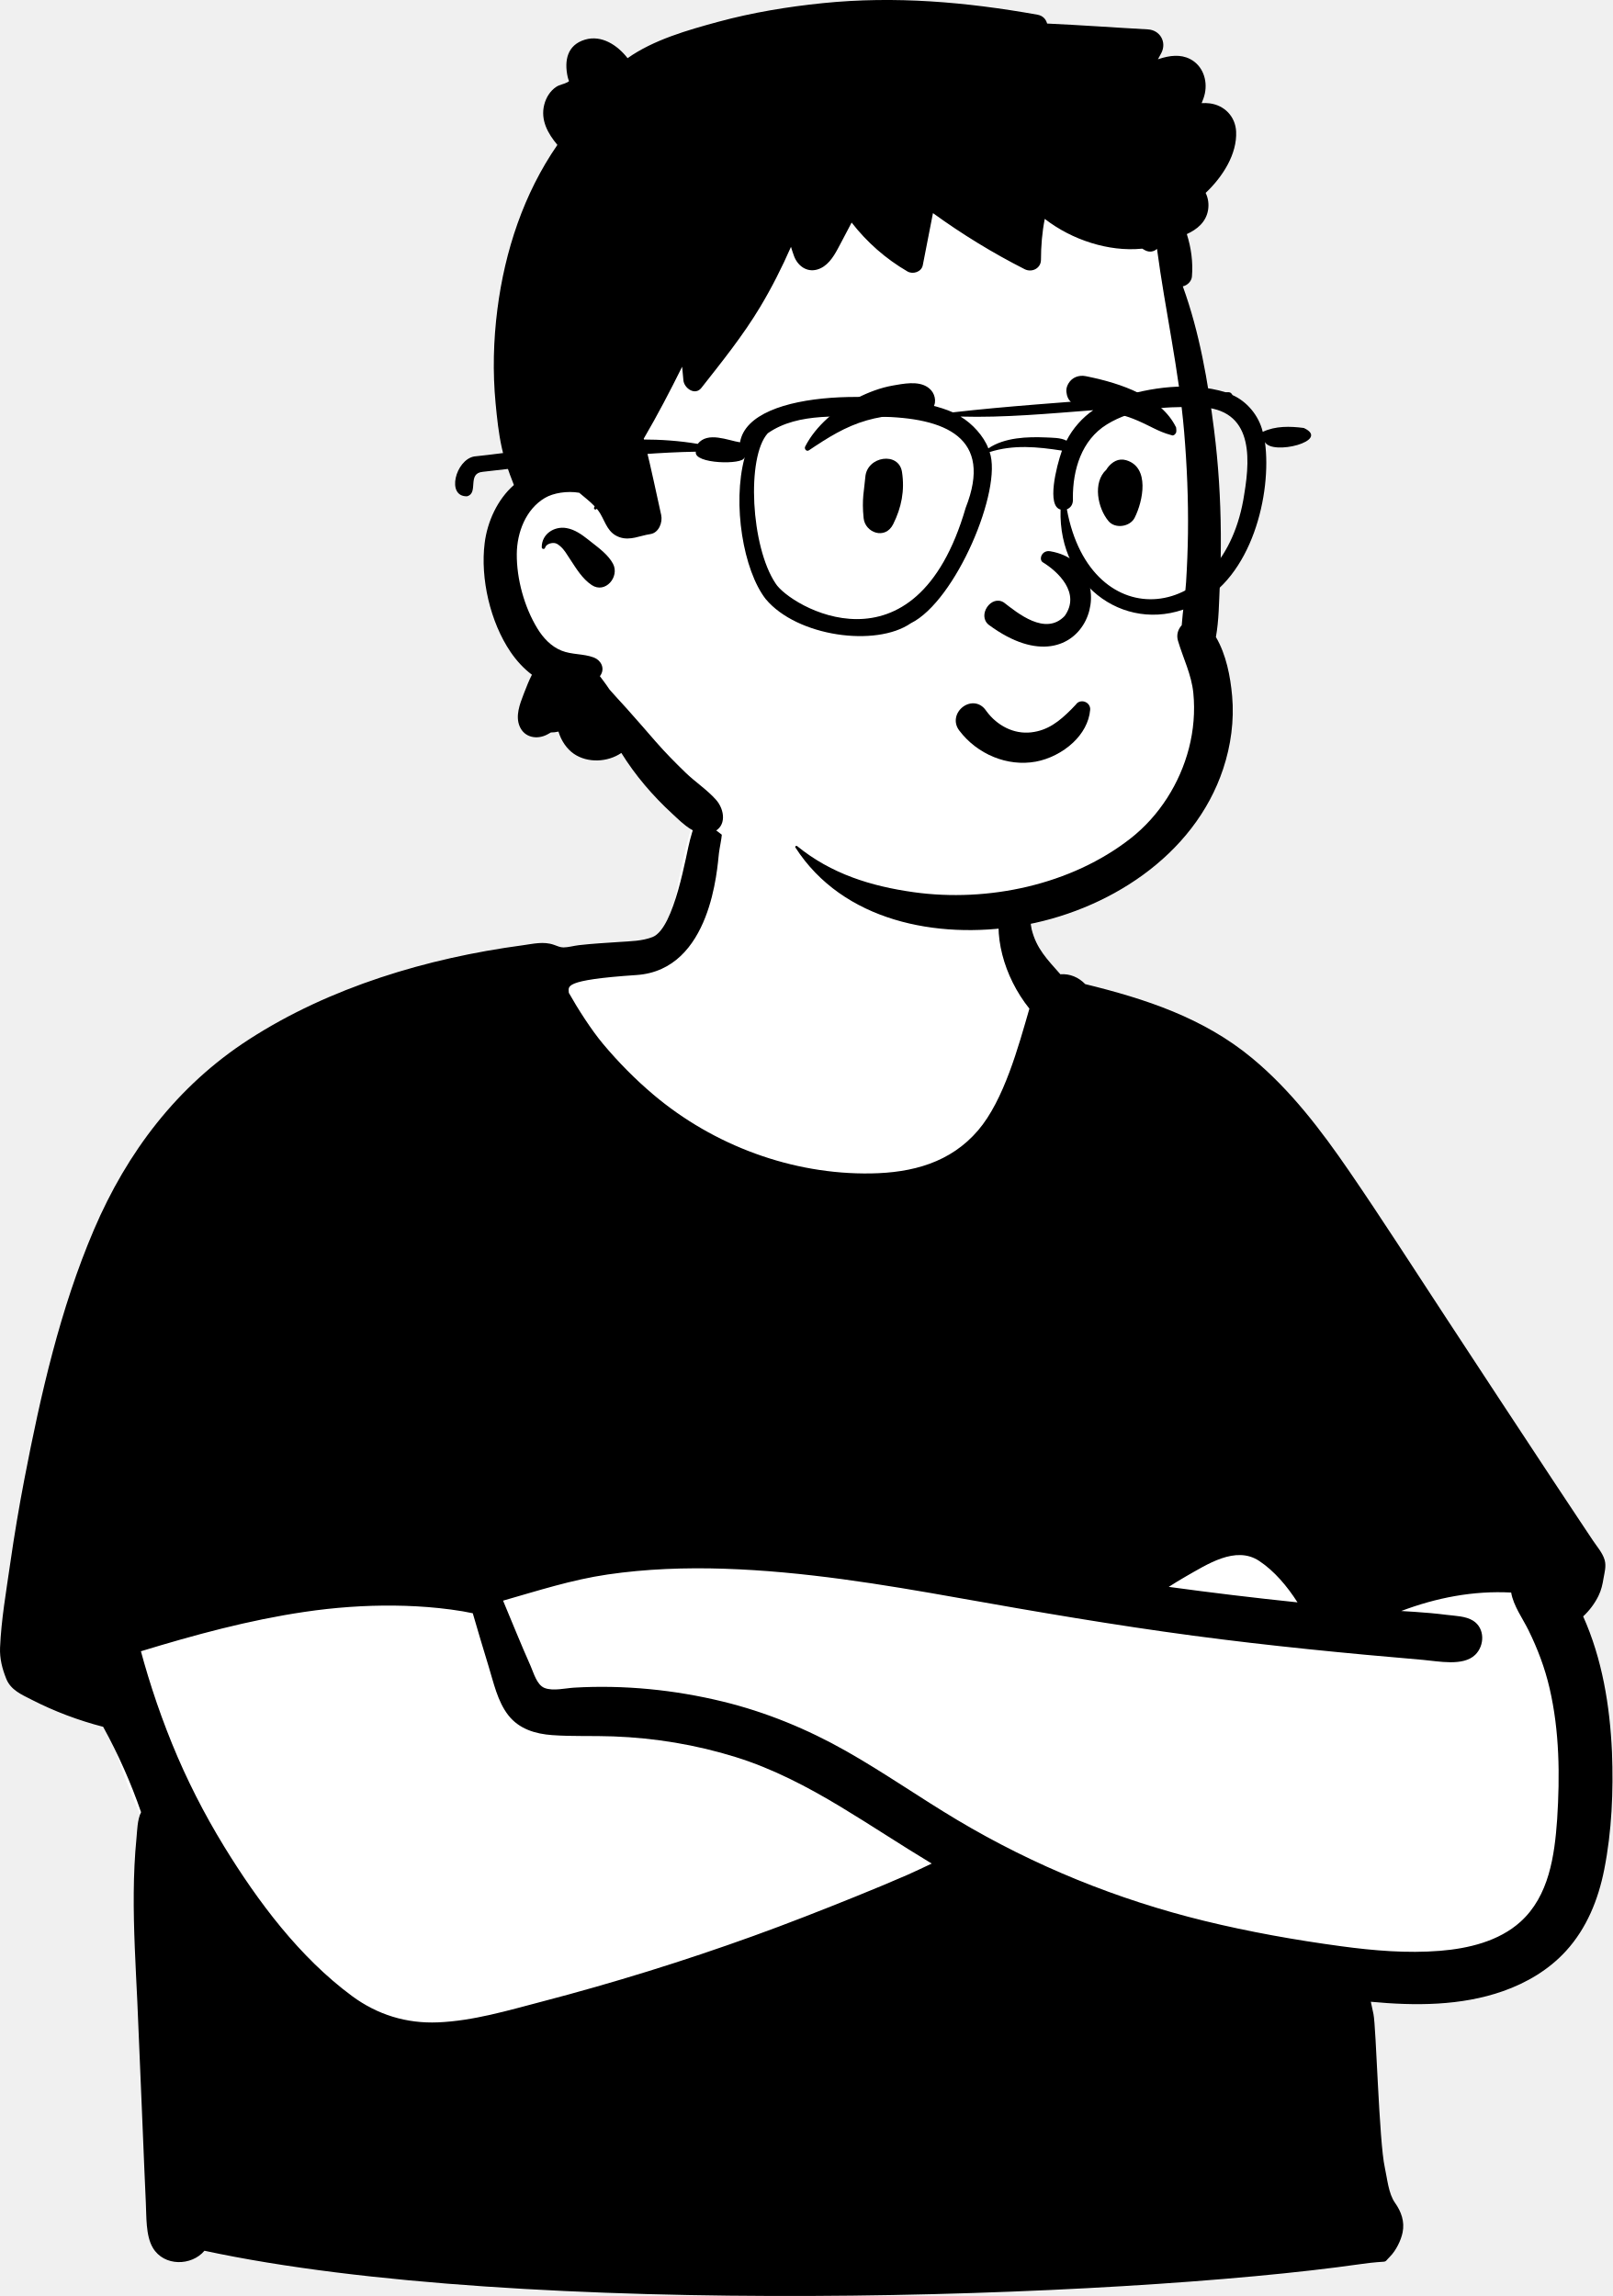
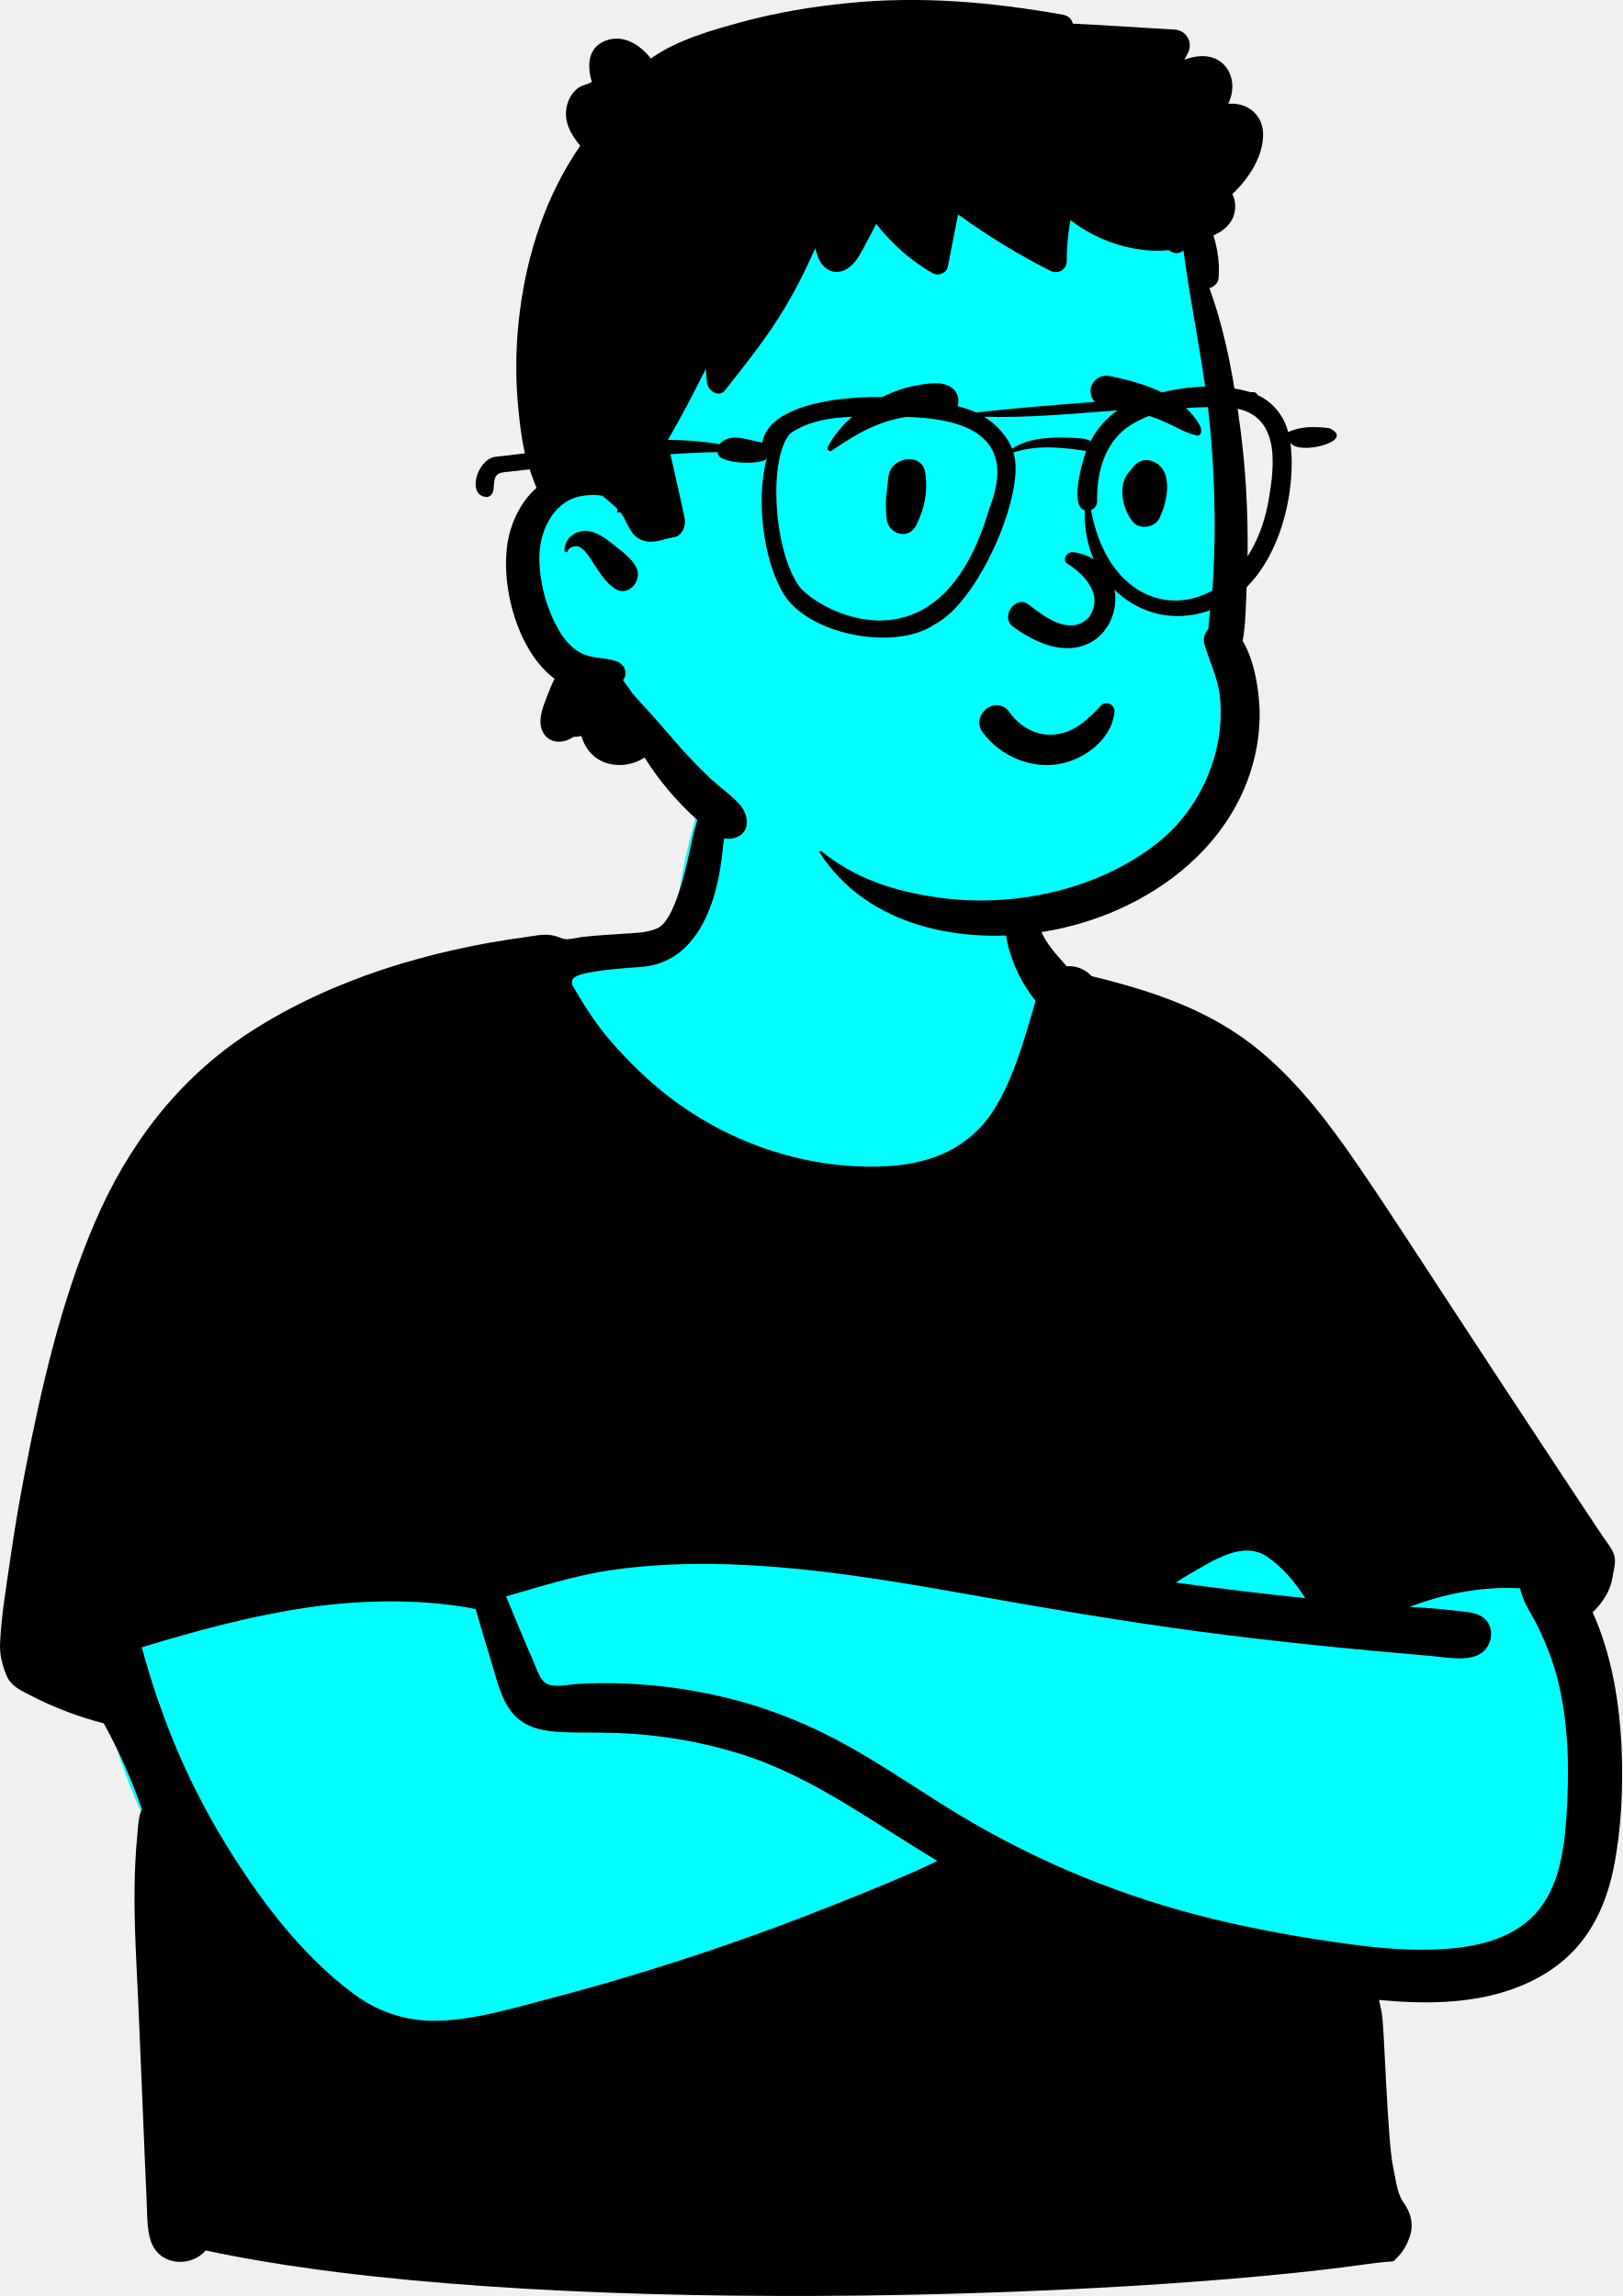
- <svg xmlns="http://www.w3.org/2000/svg" fill="#00000" viewBox="75.2 93.43 317.95 452.81">
-   <path fill-rule="evenodd" clip-rule="evenodd" d="M321.068 341.002C317.613 339.77 314.283 338.347 311.249 336.254C302.502 329.743 296.799 319.944 291.41 310.661C283.819 297.158 278.411 282.771 274.673 267.761C273.067 261.313 272.521 253.836 268.872 248.119C260.599 236.148 236.34 237.699 223.458 239.8C214.832 241.327 213.049 250.981 211.09 258.124C209.459 264.06 208.391 270.063 207.494 276.146C205.362 277.548 202.954 278.687 200.659 279.679C175.648 287.349 171.252 301.568 161.699 323.532C145.565 355.456 101.783 367.956 95.17 405.737C90.909 430.68 103.026 454.146 115.518 474.882C127.153 497.532 143.395 508.403 169.261 503.052C193.522 497.609 216.838 488.505 240.673 481.469C252.216 478.631 263.742 471.248 275.885 473.822C300.906 479.442 326.614 482.084 352.256 481.355C388.259 482.81 388.253 448.254 384.558 421.493C381.97 379.847 360.965 353.106 321.068 341.002V341.002Z" fill="#fff" />
-   <path fill-rule="evenodd" clip-rule="evenodd" d="M323.475 401.264C326.484 403.253 329.014 406.27 331.045 409.444C322.566 408.562 314.1 407.545 305.654 406.387C306.76 405.681 307.876 404.989 309.017 404.337C313.182 401.99 318.825 398.189 323.475 401.264ZM182.59 426.331C181.036 425.723 180.435 423.354 179.829 421.996C177.93 417.737 176.197 413.406 174.395 409.105C181.24 407.154 187.897 404.989 194.988 403.949C202.612 402.832 210.35 402.561 218.045 402.812C233.632 403.321 249.074 405.868 264.398 408.6C279.704 411.328 295.01 413.95 310.423 416.007C325.524 418.022 340.673 419.497 355.85 420.792C358.799 421.044 363.715 422.104 366.087 419.784C367.964 417.946 368.025 414.556 365.676 413.062C364.212 412.13 362.092 412.117 360.42 411.902C358.314 411.631 356.201 411.451 354.082 411.31C353.219 411.253 352.356 411.201 351.493 411.148C358.423 408.535 365.661 407.11 373.174 407.507C373.599 410.089 375.513 412.744 376.56 414.873C378.39 418.59 379.816 422.351 380.752 426.392C382.709 434.839 382.794 443.606 382.241 452.221C381.734 459.404 380.643 467.35 375.009 472.437C370.743 476.289 364.725 477.715 359.141 478.164C352.652 478.685 346.062 478.128 339.627 477.258C330.601 476.038 321.533 474.424 312.685 472.261C295.548 468.072 279.121 461.406 263.966 452.368C256.575 447.962 249.523 443.004 242.031 438.764C234.397 434.444 226.274 431.092 217.744 429.011C208.198 426.682 198.219 425.688 188.408 426.263C186.705 426.362 184.246 426.98 182.59 426.331ZM171.527 422.007C172.531 425.262 173.298 428.979 175.439 431.714C177.56 434.425 180.759 435.382 184.074 435.623C188.07 435.913 192.113 435.727 196.119 435.876C204.333 436.181 212.435 437.515 220.287 439.963C227.605 442.244 234.398 445.802 240.942 449.749C246.993 453.4 252.867 457.319 258.92 460.958C257.309 461.697 255.716 462.496 254.115 463.191C250.756 464.65 247.376 466.057 243.981 467.43C237.287 470.136 230.564 472.776 223.772 475.229C210.078 480.174 196.158 484.495 182.071 488.176C175.352 489.931 168.538 491.982 161.558 492.274C155.368 492.533 149.635 490.783 144.643 487.103C134.29 479.469 126.052 468.451 119.393 457.583C115.437 451.126 111.984 444.341 109.129 437.327C107.684 433.779 106.375 430.177 105.196 426.533C104.643 424.822 104.118 423.102 103.622 421.373C103.403 420.613 103.194 419.851 102.987 419.087C113.574 415.856 124.287 412.94 135.252 411.321C141.106 410.456 147.038 410.018 152.956 410.082C155.894 410.113 158.83 410.272 161.752 410.575C163.325 410.738 164.891 410.949 166.451 411.209C167.095 411.316 167.758 411.474 168.422 411.591C169.437 415.069 170.461 418.544 171.527 422.007ZM390.382 408.178C390.953 407.024 391.194 405.888 391.398 404.631C391.554 403.673 391.968 402.323 391.605 401.079C391.199 399.685 390.094 398.438 389.3 397.249C388.423 395.935 387.548 394.621 386.673 393.305C384.924 390.675 383.178 388.042 381.435 385.407C374.318 374.647 367.25 363.856 360.17 353.071C353.888 343.501 347.711 333.845 341.237 324.403C335.701 316.33 329.667 308.389 322.09 302.11C312.509 294.171 301.101 290.431 289.184 287.513C287.883 286.162 286.144 285.424 284.286 285.574C281.661 282.596 279.575 280.516 278.629 276.73C278.176 274.916 278.318 269.82 276.551 268.747C274.453 267.472 273.358 269.159 272.779 271.061C270.843 277.424 273.065 285.978 278.178 292.352C276.024 299.797 273.168 310.378 268.073 316.343C262.617 322.73 255.072 324.718 246.931 324.849C231.406 325.099 215.898 319.328 204.056 309.328C200.457 306.289 197.114 302.894 194.09 299.284C191.822 296.575 189.138 292.395 187.364 289.236C187.364 288.005 185.91 286.717 200.709 285.722C215.508 284.728 216.63 264.463 216.959 261.705C217.226 259.466 218.364 255.989 216.786 254.163C216.116 253.388 214.742 253.263 213.893 253.79C212.291 254.784 211.765 257.327 211.262 259.053C210.557 261.472 208.252 276.484 203.884 278.222C201.84 279.036 199.495 279.051 197.332 279.202C194.661 279.388 191.984 279.525 189.324 279.836C188.343 279.95 187.272 280.268 186.304 280.277C185.674 280.283 185.025 279.977 184.416 279.762C182.361 279.036 180.308 279.581 178.191 279.865C159.476 282.38 140.206 288.121 124.243 298.45C110.173 307.555 100.26 320.648 93.719 335.956C87.046 351.579 83.22 368.473 80.015 385.105C78.941 390.677 78.003 396.275 77.197 401.892C76.418 407.32 75.445 412.87 75.211 418.353C75.119 420.522 75.637 422.537 76.435 424.519C77.334 426.749 79.457 427.629 81.494 428.67C85.965 430.957 90.682 432.731 95.541 433.987C98.51 439.388 101.008 445 103.016 450.824C102.271 452.3 102.255 454.504 102.112 455.939C101.757 459.511 101.605 463.101 101.573 466.69C101.509 473.882 101.941 481.067 102.28 488.248C102.624 495.532 103.767 524.269 103.953 527.778C104.098 530.504 103.903 534.317 105.339 536.737C107.546 540.457 112.992 540.332 115.514 537.316C178.191 550.79 296.006 546.732 343.456 539.952C349.629 539.07 347.691 540.049 349.261 538.489C350.439 537.317 351.442 535.311 351.768 533.699C352.203 531.548 351.5 529.6 350.268 527.859C348.973 526.028 348.737 523.064 348.256 520.887C347.119 515.742 346.553 493.145 346.022 490.641C345.856 489.86 345.696 489.035 345.503 488.21C354.206 489.035 363.275 489.035 371.556 486.123C376.251 484.472 380.63 481.879 384.001 478.177C388.083 473.693 390.354 468.049 391.521 462.158C393.028 454.562 393.348 446.693 393.052 438.971C392.641 429.844 391.127 420.589 387.37 412.21C388.606 411.062 389.643 409.676 390.382 408.178Z" />
-   <path fill-rule="evenodd" clip-rule="evenodd" d="M246.972 101.49C269.564 101.49 292.932 119.003 301.213 130.178C308.176 139.574 311.925 182.061 311.925 210.775C311.925 216.78 315.239 228.1 314.272 233.845C310.728 254.894 295.289 272.547 264.732 272.547C234.175 272.547 212.266 260.434 189.553 227.912C178.533 227.912 173.192 219.46 173.115 206.123C173.037 192.785 183.752 187.933 183.752 187.933C183.752 187.933 179.932 135.297 189.553 121.593C199.175 107.89 224.379 101.49 246.972 101.49Z" fill="#fff" />
-   <path fill-rule="evenodd" clip-rule="evenodd" d="M237.464 94.047C251.729 92.603 265.706 93.817 279.764 96.328C280.838 96.522 281.447 97.227 281.673 98.074C288.295 98.377 294.923 98.863 301.536 99.225C303.935 99.356 305.296 101.727 304.202 103.868C303.983 104.294 303.756 104.708 303.525 105.121L303.815 105.026C305.804 104.388 307.953 104.073 309.891 105.086C312.358 106.375 313.326 109.22 312.781 111.838C312.641 112.507 312.406 113.147 312.14 113.772C312.681 113.737 313.226 113.749 313.767 113.82C316.648 114.202 318.789 116.411 318.94 119.351C319.163 123.791 316.302 128.296 312.932 131.475C313.421 132.482 313.608 133.668 313.405 134.87C312.999 137.245 311.249 138.668 309.221 139.596C310.067 142.282 310.466 145.091 310.23 147.961C310.152 148.919 309.314 149.71 308.429 149.904C311.726 158.982 313.395 168.729 314.595 178.226C315.45 184.983 315.872 191.779 315.923 198.587C315.949 201.661 315.898 204.738 315.769 207.812L315.717 208.965C315.558 212.288 315.55 215.777 314.953 219.064C316.99 222.53 317.81 226.831 318.156 230.715C318.586 235.521 317.905 240.479 316.389 245.052C310.667 262.329 293.399 273.232 276.055 276.065C260.001 278.687 241.423 275.158 232.041 260.574C231.894 260.343 232.208 260.153 232.391 260.304C239.104 265.763 246.89 268.198 255.349 269.384C269.976 271.429 286.416 267.959 298.154 258.76C303.788 254.343 307.85 247.913 309.637 240.993C310.548 237.456 310.863 233.767 310.504 230.126C310.138 226.433 308.503 223.282 307.473 219.792C307.127 218.614 307.493 217.52 308.213 216.74C308.415 213.907 308.893 211.05 309.076 208.225C309.279 205.013 309.402 201.802 309.446 198.587C309.53 191.918 309.251 185.237 308.69 178.596C307.664 166.436 304.938 154.57 303.339 142.513C302.746 143.044 301.897 143.263 301.008 142.798L300.916 142.748L300.43 142.47C300.402 142.47 300.37 142.474 300.342 142.477C297.02 142.8 293.574 142.339 290.391 141.347C287.061 140.313 283.969 138.722 281.208 136.601C280.683 139.262 280.464 141.952 280.46 144.666C280.456 146.361 278.662 147.241 277.237 146.517C270.923 143.309 264.891 139.613 259.165 135.459C258.496 138.885 257.828 142.31 257.155 145.74C256.897 147.062 255.214 147.595 254.136 146.966C249.847 144.471 246.142 141.205 243.126 137.321C242.524 138.472 241.92 139.623 241.312 140.772L240.397 142.493C239.494 144.185 238.284 146.055 236.307 146.596C234.214 147.169 232.467 145.812 231.763 143.918C231.548 143.329 231.349 142.724 231.166 142.115C229.383 146.186 227.37 150.166 225.094 153.962C221.68 159.655 217.582 164.729 213.496 169.933C212.254 171.514 210.13 170.005 209.958 168.47C209.859 167.566 209.775 166.659 209.703 165.755C207.322 170.561 204.838 175.321 202.131 179.943L202.519 181.462V181.462C203.636 185.949 204.563 190.469 205.571 194.98C205.897 196.436 205.123 198.517 203.423 198.765C201.391 199.061 199.469 200.099 197.388 199.385C195.119 198.606 194.67 196.644 193.599 194.785C193.386 194.415 193.137 194.075 192.87 193.752L192.802 193.84V193.84C192.634 194.059 192.237 193.821 192.336 193.57L192.453 193.28V193.28C191.532 192.303 190.431 191.488 189.418 190.612C187.012 190.206 184.305 190.65 182.647 191.628C178.871 193.856 177.137 198.448 177.101 202.67C177.057 207.612 178.589 213.167 181.175 217.393C182.313 219.251 183.873 220.93 185.934 221.754C187.979 222.573 190.195 222.319 192.276 223.091C193.653 223.604 194.501 225.132 193.669 226.517C193.613 226.612 193.55 226.7 193.49 226.792L194.108 227.613C194.534 228.182 194.978 228.791 195.392 229.425C196.45 230.643 197.564 231.817 198.643 233.015C200.636 235.223 202.57 237.491 204.531 239.731C206.381 241.845 208.339 243.83 210.356 245.784C212.262 247.634 214.642 249.19 216.392 251.164C218.095 253.09 218.557 256.452 215.755 257.566C212.656 258.802 209.912 255.905 207.826 253.974L207.738 253.893C203.914 250.373 200.46 246.351 197.717 241.923C195.001 243.772 191.071 243.949 188.366 242.1C186.942 241.127 185.85 239.492 185.319 237.713C184.819 237.826 184.319 237.891 183.831 237.884C183.58 238.029 183.328 238.171 183.073 238.303C181.056 239.353 178.577 238.884 177.654 236.651C176.813 234.625 177.68 232.323 178.437 230.37L178.593 229.966C179.023 228.853 179.496 227.639 180.085 226.497C178.446 225.264 177.045 223.731 175.86 221.989C171.877 216.12 169.887 207.536 170.767 200.533C171.296 196.307 173.281 191.93 176.532 189.081L176.413 188.771V188.771C175.501 186.459 174.673 184.139 174.137 181.696C173.508 178.839 173.201 175.879 172.923 172.97C172.334 166.826 172.493 160.543 173.277 154.423C174.749 142.904 178.482 131.595 185.106 122.009C183.228 119.761 181.74 117.115 182.516 114.071C182.87 112.674 183.678 111.349 184.896 110.549C185.568 110.108 186.368 110.04 187.04 109.674L187.242 109.563C187.538 109.39 187.312 109.409 187.136 108.608C186.439 105.408 187.016 102.317 190.538 101.254C193.852 100.255 196.987 102.376 198.949 104.903C204.082 101.262 210.846 99.356 216.794 97.737C223.558 95.902 230.497 94.756 237.464 94.047ZM182.023 201.365C181.999 198.758 184.47 197.151 186.901 197.577C188.534 197.861 189.896 198.836 191.175 199.843L191.798 200.336C193.356 201.559 195.144 202.877 196.072 204.608C197.433 207.163 194.556 210.6 191.871 208.81C190.028 207.575 188.847 205.597 187.639 203.759L187.514 203.569C186.965 202.745 186.483 201.87 185.731 201.209L185.568 201.067C185.321 200.856 185.056 200.664 184.736 200.573C184.12 200.396 182.979 200.644 182.707 201.377L182.683 201.452C182.584 201.823 182.027 201.743 182.023 201.365Z" />
-   <path fill-rule="evenodd" clip-rule="evenodd" d="M271.142 242.72C268.467 241.628 266.08 239.808 264.336 237.483C263.729 236.675 263.572 235.821 263.699 235.04C263.842 234.162 264.361 233.367 265.07 232.833C265.78 232.298 266.669 232.034 267.528 232.168C268.274 232.285 269.018 232.694 269.606 233.542L269.729 233.711C270.766 235.115 272.118 236.266 273.658 237.008C275.142 237.724 276.802 238.058 278.521 237.864C281.793 237.494 284.048 235.724 286.445 233.321C286.742 233.018 287.04 232.705 287.338 232.387C287.527 232.098 287.789 231.913 288.08 231.816C288.402 231.708 288.768 231.714 289.102 231.831C289.425 231.943 289.713 232.157 289.906 232.441C290.09 232.711 290.194 233.044 290.16 233.427C289.941 235.918 288.639 238.141 286.79 239.886C284.735 241.824 282.013 243.165 279.449 243.636C276.625 244.154 273.747 243.783 271.142 242.72V242.72ZM280.781 204.297C283.786 206.124 288.364 210.383 285.132 214.911C281.327 218.903 275.849 214.325 273.15 212.255C270.647 210.651 267.835 214.777 270.157 216.651C289.663 231.093 297.579 204.775 282.301 202.15C280.619 201.861 279.994 203.732 280.781 204.297ZM245.827 187.497C246.159 183.376 252.434 182.44 253.059 186.518C253.618 190.171 252.96 193.527 251.314 196.815C249.742 199.957 245.791 198.492 245.492 195.631C245.092 191.796 245.62 190.061 245.827 187.497ZM293.599 185.673C294.473 184.527 295.737 183.744 297.25 184.187C301.979 185.569 300.585 192.283 298.925 195.551C298.022 197.325 295.105 197.775 293.787 196.213C291.639 193.664 290.61 188.576 293.341 186.066C293.415 185.936 293.497 185.805 293.599 185.673ZM251.248 169.465L251.995 169.335C254.306 168.935 257.179 168.551 258.814 170.409C259.681 171.394 259.979 173.225 258.814 174.168C256.764 175.828 254.497 175.185 252.041 175.325C250.016 175.441 248.071 175.776 246.121 176.334C241.842 177.557 238.357 179.789 234.703 182.24C234.223 182.562 233.734 181.948 233.963 181.5C236.072 177.368 240.159 173.975 244.254 171.906C246.439 170.802 248.83 169.886 251.248 169.465ZM289.288 167.615L289.859 167.732C296.081 169.032 304.165 171.63 307.111 177.742C307.224 178.606 307.105 178.792 307.009 178.913L306.976 178.953C306.897 179.056 306.834 179.199 306.459 179.316C306.355 179.291 306.25 179.265 306.144 179.237C304.793 178.883 303.725 178.396 302.69 177.89L301.569 177.337C300.267 176.699 298.955 176.084 297.563 175.63C294.594 174.662 291.54 173.98 288.439 173.615C287.767 173.536 287.12 173.31 286.609 172.921C286.124 172.552 285.754 172.041 285.585 171.361C285.366 170.482 285.429 169.817 285.901 169.024C286.255 168.428 286.763 168.016 287.345 167.779C287.939 167.537 288.616 167.48 289.288 167.615Z" />
-   <path fill-rule="evenodd" clip-rule="evenodd" d="M320.547 190.86C316.754 216.521 290.273 219.359 285.568 193.884C286.323 193.553 286.866 192.902 286.753 191.638C286.726 186.087 288.449 180.219 293.457 177.132C298.632 173.946 304.688 173.63 310.677 173.71C322.105 173.438 321.865 182.991 320.547 190.86M281.422 179.7C277.836 179.548 273.298 179.675 270.085 181.86C269.202 179.482 266.907 176.942 264.588 175.584C273.207 175.836 282.079 174.988 290.763 174.329C288.684 175.746 286.75 177.875 285.493 180.336C284.327 179.714 282.657 179.772 281.422 179.7M265.613 193.58C255.668 227.815 230.844 212.894 228.137 208.506C223.256 201.246 222.337 183.597 226.589 178.878C232.676 174.611 241.293 175.709 248.484 175.604C261.694 175.783 271.076 179.735 265.613 193.58M332.29 177.835C329.588 177.481 326.701 177.41 324.188 178.6C323.415 175.312 320.987 172.563 318.245 171.353C317.913 170.937 317.963 170.714 316.829 170.776C309.868 168.684 302.079 169.791 295.389 171.936C284.825 172.826 273.741 173.528 263.087 174.754C253.107 170.271 222.99 169.615 221.118 180.662C218.764 180.31 214.755 178.457 212.776 180.97C198.265 178.51 183.271 181.929 168.696 183.452C165.028 184.128 163.138 191.409 167.303 191.309C169.644 190.674 167.231 186.775 170.383 186.482C184.445 184.946 198.199 182.767 212.405 182.512C211.911 184.965 221.8 185.125 221.946 183.692C221.968 183.703 221.99 183.71 222.011 183.72C219.568 192.828 221.773 205.936 226.19 211.584C232.378 218.98 247.913 221.101 254.802 216.343C263.688 211.951 272.932 189.906 270.336 182.582C275.048 181.088 279.707 181.537 284.598 182.298C283.478 185.461 281.545 193.247 284.326 193.922C283.816 209.381 297.884 219.027 310.852 212.685C322.077 207.416 326.003 190.736 324.629 180.612C326.027 183.312 337.76 180.373 332.29 177.835" />
+ <svg xmlns="http://www.w3.org/2000/svg" fill="#0ff" viewBox="16.71 21.89 317.95 450.09">
+   <path fill-rule="evenodd" clip-rule="evenodd" d="M262.579 266.736c-3.455-1.232-6.785-2.655-9.82-4.748-8.747-6.511-14.45-16.31-19.839-25.593-7.591-13.503-12.998-27.89-16.737-42.9-1.606-6.448-2.151-13.925-5.801-19.642-8.273-11.971-32.531-10.42-45.413-8.319-8.626 1.526-10.409 11.181-12.368 18.324-1.632 5.936-2.7 11.939-3.596 18.022-2.133 1.402-4.54 2.541-6.835 3.533-25.011 7.67-29.407 21.889-38.96 43.853-16.135 31.924-59.916 44.424-66.53 82.205-4.26 24.943 7.856 48.409 20.349 69.145 11.634 22.65 27.876 33.521 53.743 28.17 24.261-5.443 47.577-14.547 71.411-21.583 11.544-2.838 23.07-10.221 35.213-7.647 25.021 5.62 50.729 8.262 76.371 7.532 36.003 1.456 35.997-33.1 32.302-59.861-2.588-41.646-23.593-68.387-63.49-80.491Z" />
+   <path fill-rule="evenodd" clip-rule="evenodd" d="M264.986 326.998c3.008 1.989 5.539 5.006 7.57 8.18a784.042 784.042 0 0 1-25.391-3.057 78.096 78.096 0 0 1 3.363-2.05c4.165-2.347 9.807-6.148 14.458-3.073ZM124.1 352.065c-1.554-.608-2.155-2.977-2.761-4.335-1.898-4.259-3.631-8.59-5.434-12.891 6.845-1.951 13.502-4.116 20.593-5.156 7.625-1.118 15.362-1.388 23.057-1.137 15.587.508 31.029 3.056 46.353 5.788 15.307 2.728 30.612 5.35 46.026 7.407 15.101 2.015 30.249 3.49 45.426 4.785 2.949.252 7.866 1.312 10.237-1.008 1.878-1.838 1.939-5.228-.411-6.722-1.463-.932-3.583-.945-5.255-1.16-2.106-.271-4.22-.451-6.338-.592-.863-.057-1.726-.109-2.59-.162 6.93-2.613 14.168-4.038 21.681-3.641.425 2.582 2.339 5.237 3.387 7.366 1.829 3.717 3.255 7.478 4.192 11.519 1.956 8.447 2.042 17.214 1.489 25.829-.508 7.183-1.598 15.129-7.232 20.216-4.266 3.852-10.285 5.278-15.868 5.726-6.49.522-13.08-.035-19.515-.905-9.025-1.22-18.093-2.834-26.941-4.997-17.138-4.189-33.564-10.855-48.719-19.893-7.391-4.407-14.443-9.365-21.935-13.604-7.635-4.32-15.758-7.672-24.288-9.753-9.546-2.329-19.525-3.323-29.336-2.748-1.702.099-4.162.717-5.818.068Zm-11.062-4.324c1.003 3.255 1.771 6.972 3.912 9.707 2.12 2.711 5.32 3.667 8.634 3.909 3.997.29 8.04.104 12.045.253 8.214.305 16.316 1.639 24.169 4.087 7.318 2.281 14.111 5.839 20.655 9.786 6.051 3.651 11.924 7.57 17.977 11.209-1.611.739-3.203 1.538-4.805 2.233a433.165 433.165 0 0 1-10.133 4.239c-6.695 2.706-13.417 5.346-20.209 7.798a480.14 480.14 0 0 1-41.701 12.948c-6.719 1.755-13.533 3.806-20.513 4.098-6.19.258-11.923-1.491-16.915-5.171-10.354-7.634-18.591-18.652-25.25-29.52a139.538 139.538 0 0 1-10.265-20.257 155.717 155.717 0 0 1-3.933-10.793 164.432 164.432 0 0 1-1.574-5.16c-.218-.76-.428-1.522-.635-2.286 10.587-3.231 21.3-6.147 32.265-7.767 5.854-.864 11.786-1.302 17.705-1.238 2.937.031 5.873.19 8.795.493 1.573.163 3.14.373 4.699.634.645.107 1.307.265 1.972.382a727.641 727.641 0 0 0 3.105 10.416Zm218.855-13.829c.57-1.155.811-2.29 1.016-3.547.155-.958.569-2.308.207-3.552-.406-1.394-1.512-2.641-2.306-3.83-.876-1.314-1.752-2.628-2.626-3.944-1.75-2.631-3.495-5.264-5.238-7.899-7.117-10.76-14.186-21.551-21.265-32.335-6.283-9.57-12.46-19.226-18.934-28.668-5.536-8.073-11.569-16.014-19.147-22.293-9.581-7.939-20.989-11.679-32.905-14.597-1.302-1.351-3.04-2.089-4.898-1.939-2.625-2.978-4.712-5.058-5.658-8.844-.453-1.814-.311-6.91-2.077-7.983-2.098-1.275-3.194.412-3.772 2.314-1.936 6.363.286 14.917 5.398 21.29-2.154 7.446-5.01 18.027-10.105 23.992-5.455 6.387-13.001 8.375-21.141 8.506-15.525.249-31.034-5.521-42.875-15.521-3.599-3.039-6.942-6.434-9.966-10.044-2.269-2.709-4.952-6.889-6.727-10.048 0-1.231-1.453-2.519 13.345-3.514 14.799-.995 15.921-21.259 16.251-24.017.267-2.239 1.404-5.716-.174-7.542-.67-.775-2.044-.9-2.893-.373-1.601.994-2.127 3.537-2.63 5.263-.705 2.419-3.01 17.431-7.378 19.169-2.045.814-4.39.829-6.553.98-2.671.186-5.347.323-8.008.633-.981.115-2.051.433-3.019.442-.63.006-1.28-.3-1.889-.515-2.054-.726-4.107-.182-6.224.103-18.715 2.515-37.985 8.256-53.949 18.585-14.07 9.104-23.982 22.198-30.523 37.506-6.674 15.623-10.5 32.517-13.705 49.148a355.58 355.58 0 0 0-2.817 16.788c-.779 5.428-1.753 10.978-1.986 16.46-.093 2.17.426 4.185 1.224 6.167.898 2.23 3.022 3.11 5.058 4.151a68.464 68.464 0 0 0 14.047 5.317 107.942 107.942 0 0 1 7.475 16.837c-.745 1.476-.76 3.68-.903 5.114-.356 3.573-.508 7.163-.54 10.752-.064 7.192.369 14.377.708 21.558.344 7.284 1.486 36.02 1.673 39.53.144 2.726-.05 6.539 1.385 8.959 2.207 3.72 7.653 3.595 10.176.579 62.677 13.474 180.492 9.416 227.941 2.636 6.174-.882 4.235.096 5.805-1.463 1.179-1.172 2.181-3.178 2.507-4.79.435-2.152-.267-4.099-1.499-5.84-1.295-1.831-1.531-4.795-2.012-6.972-1.138-5.145-1.703-27.743-2.235-30.247-.165-.78-.326-1.605-.519-2.43 8.704.824 17.773.824 26.053-2.087 4.696-1.651 9.075-4.244 12.446-7.946 4.081-4.484 6.352-10.128 7.52-16.019 1.507-7.596 1.827-15.465 1.531-23.187-.412-9.127-1.925-18.382-5.682-26.762a14.023 14.023 0 0 0 3.012-4.031Z" fill="#000" />
+   <path fill-rule="evenodd" clip-rule="evenodd" d="M192.305 29.947c22.592 0 45.96 17.513 54.242 28.688 6.962 9.396 10.711 51.883 10.711 80.597 0 6.005 3.314 17.325 2.347 23.069-3.544 21.05-18.983 38.703-49.54 38.703s-52.466-12.113-75.178-44.635c-11.021 0-16.361-8.452-16.439-21.789-.078-13.338 10.637-18.191 10.637-18.191s-3.82-52.635 5.802-66.339c9.621-13.704 34.826-20.103 57.418-20.103Z" />
+   <path fill-rule="evenodd" clip-rule="evenodd" d="M182.798 22.504c14.264-1.444 28.242-.23 42.299 2.28 1.074.195 1.683.9 1.91 1.747 6.621.303 13.25.788 19.862 1.15 2.4.132 3.76 2.503 2.666 4.644-.219.426-.446.84-.676 1.253l.289-.095c1.99-.639 4.138-.953 6.077.06 2.467 1.289 3.434 4.134 2.889 6.752-.14.669-.374 1.31-.641 1.934a8.259 8.259 0 0 1 1.628.048c2.88.382 5.021 2.59 5.172 5.531.223 4.44-2.638 8.945-6.008 12.124a5.629 5.629 0 0 1 .473 3.395c-.406 2.375-2.156 3.798-4.184 4.726.846 2.686 1.246 5.494 1.01 8.365-.079.958-.917 1.75-1.802 1.943 3.297 9.078 4.966 18.825 6.166 28.322.856 6.757 1.277 13.553 1.329 20.361.025 3.074-.026 6.151-.155 9.225l-.052 1.152c-.159 3.323-.167 6.813-.764 10.1 2.037 3.465 2.857 7.767 3.203 11.65.43 4.807-.25 9.765-1.767 14.338-5.721 17.277-22.989 28.179-40.334 31.013-16.054 2.622-34.631-.907-44.014-15.491-.147-.231.168-.422.351-.27 6.712 5.458 14.498 7.894 22.958 9.08 14.626 2.045 31.066-1.425 42.804-10.624 5.634-4.417 9.697-10.847 11.483-17.768.912-3.537 1.226-7.226.867-10.866-.366-3.693-2.001-6.844-3.031-10.334-.346-1.178.02-2.272.74-3.052.203-2.833.68-5.69.863-8.515.203-3.212.327-6.423.37-9.638.084-6.669-.194-13.35-.756-19.991-1.026-12.16-3.752-24.026-5.351-36.083-.592.531-1.441.75-2.331.285l-.092-.05-.486-.278c-.028 0-.059.004-.088.007-3.322.323-6.767-.139-9.95-1.13a29.275 29.275 0 0 1-9.184-4.746c-.525 2.661-.744 5.351-.748 8.065-.004 1.695-1.798 2.575-3.223 1.85a134.482 134.482 0 0 1-18.072-11.057c-.668 3.425-1.336 6.851-2.009 10.281-.259 1.322-1.942 1.855-3.02 1.226a38.27 38.27 0 0 1-11.009-9.646 892.019 892.019 0 0 1-1.814 3.452l-.916 1.721c-.903 1.691-2.113 3.562-4.09 4.103-2.093.573-3.84-.784-4.544-2.678a32.675 32.675 0 0 1-.597-1.803c-1.783 4.071-3.796 8.05-6.072 11.846-3.414 5.694-7.512 10.767-11.598 15.972-1.241 1.58-3.366.072-3.537-1.464a88.75 88.75 0 0 1-.255-2.714c-2.381 4.805-4.866 9.566-7.573 14.188l.388 1.519c1.117 4.487 2.044 9.007 3.053 13.518.325 1.456-.448 3.537-2.149 3.785-2.032.296-3.954 1.334-6.035.62-2.269-.779-2.717-2.741-3.788-4.6a7.66 7.66 0 0 0-.73-1.034l-.068.089c-.167.219-.565-.02-.466-.27l.117-.29c-.92-.977-2.022-1.792-3.034-2.668-2.407-.406-5.114.038-6.772 1.016-3.776 2.228-5.51 6.82-5.546 11.042-.044 4.942 1.488 10.497 4.074 14.723 1.139 1.858 2.698 3.537 4.759 4.361 2.045.819 4.262.565 6.343 1.336 1.376.514 2.224 2.042 1.392 3.426-.055.096-.119.183-.179.275l.619.822c.425.569.869 1.178 1.283 1.812 1.058 1.218 2.173 2.392 3.251 3.59 1.993 2.208 3.927 4.476 5.888 6.716 1.851 2.113 3.808 4.099 5.826 6.052 1.905 1.851 4.285 3.406 6.036 5.38 1.702 1.926 2.164 5.288-.637 6.403-3.1 1.236-5.843-1.661-7.93-3.592l-.087-.081c-3.825-3.52-7.279-7.542-10.021-11.97-2.717 1.849-6.647 2.026-9.352.177-1.423-.973-2.516-2.608-3.046-4.387a6.435 6.435 0 0 1-1.489.171c-.251.145-.503.287-.758.419-2.017 1.05-4.496.581-5.419-1.652-.84-2.027.026-4.328.783-6.281l.156-.404c.43-1.113.903-2.327 1.492-3.469-1.639-1.234-3.04-2.766-4.225-4.508-3.983-5.87-5.973-14.453-5.093-21.456.529-4.226 2.514-8.603 5.765-11.452l-.119-.311c-.911-2.311-1.739-4.631-2.276-7.074-.629-2.857-.936-5.818-1.214-8.726-.588-6.144-.429-12.427.354-18.547 1.473-11.52 5.205-22.828 11.83-32.414-1.879-2.249-3.366-4.895-2.591-7.938.355-1.397 1.162-2.722 2.38-3.522.672-.441 1.472-.51 2.144-.875l.203-.112c.295-.172.069-.154-.107-.955-.696-3.2-.119-6.29 3.402-7.353 3.314-.999 6.45 1.122 8.411 3.649 5.133-3.642 11.897-5.547 17.845-7.167 6.765-1.834 13.703-2.98 20.671-3.689Zm-55.442 107.317c-.024-2.606 2.447-4.213 4.878-3.787 1.633.284 2.995 1.258 4.274 2.265l.623.494c1.558 1.223 3.346 2.541 4.274 4.272 1.361 2.554-1.515 5.992-4.201 4.201-1.842-1.234-3.023-3.213-4.232-5.051l-.125-.189c-.549-.824-1.03-1.699-1.783-2.36l-.162-.142c-.248-.211-.513-.403-.833-.494-.616-.178-1.757.071-2.028.804l-.025.075c-.099.37-.656.29-.66-.088Z" fill="#000" />
+   <path fill-rule="evenodd" clip-rule="evenodd" d="M216.142 170.719a16.191 16.191 0 0 1-6.806-5.236c-.607-.808-.764-1.662-.637-2.443.143-.878.662-1.673 1.371-2.207.71-.535 1.599-.799 2.458-.665.746.117 1.49.526 2.078 1.374l.123.169c1.037 1.404 2.389 2.555 3.929 3.297 1.484.716 3.144 1.05 4.863.856 3.272-.37 5.527-2.14 7.924-4.543.297-.304.595-.616.893-.934.189-.289.451-.474.742-.571a1.591 1.591 0 0 1 1.022.015c.323.112.611.326.804.61.184.269.288.603.254.986-.219 2.491-1.521 4.714-3.37 6.459-2.055 1.938-4.777 3.279-7.341 3.75-2.824.518-5.702.147-8.307-.917Zm9.639-38.422c3.005 1.827 7.583 6.086 4.351 10.614-3.805 3.992-9.283-.586-11.982-2.656-2.503-1.604-5.315 2.522-2.993 4.396 19.506 14.442 27.422-11.876 12.144-14.501-1.682-.289-2.307 1.582-1.52 2.147Zm-34.954-16.8c.332-4.121 6.607-5.057 7.232-.979.559 3.653-.099 7.009-1.745 10.297-1.572 3.142-5.523 1.676-5.822-1.184-.4-3.836.128-5.57.335-8.134Zm47.771-1.824c.875-1.146 2.139-1.929 3.652-1.486 4.729 1.381 3.335 8.095 1.675 11.364-.903 1.774-3.82 2.224-5.138.662-2.149-2.549-3.177-7.638-.446-10.148a3.5 3.5 0 0 1 .257-.392Zm-42.35-16.208.747-.13c2.311-.4 5.184-.784 6.819 1.074.867.985 1.165 2.816 0 3.759-2.05 1.66-4.317 1.017-6.773 1.157-2.025.116-3.97.451-5.92 1.009-4.279 1.222-7.764 3.455-11.418 5.906-.48.321-.969-.292-.74-.74 2.109-4.132 6.196-7.526 10.291-9.594 2.185-1.105 4.576-2.02 6.994-2.44Zm38.04-1.85.571.117c6.222 1.3 14.306 3.898 17.252 10.01.113.864-.006 1.05-.103 1.171l-.032.04c-.079.103-.143.246-.517.363a14.507 14.507 0 0 1-.315-.079c-1.351-.354-2.419-.841-3.454-1.347l-1.121-.553c-1.302-.638-2.614-1.253-4.006-1.707a47.262 47.262 0 0 0-9.124-2.015c-.672-.079-1.319-.305-1.83-.694a2.748 2.748 0 0 1-1.024-1.56c-.219-.879-.156-1.544.316-2.337a2.96 2.96 0 0 1 1.444-1.245 3.392 3.392 0 0 1 1.943-.164Z" fill="#000" />
+   <path fill-rule="evenodd" clip-rule="evenodd" d="M265.547 118.86c-3.793 25.661-30.274 28.499-34.979 3.024.755-.331 1.298-.982 1.185-2.246-.027-5.552 1.697-11.419 6.704-14.507 5.175-3.185 11.231-3.501 17.22-3.421 11.428-.272 11.188 9.281 9.87 17.15m-39.125-11.16c-3.586-.152-8.124-.025-11.337 2.16-.883-2.378-3.178-4.918-5.497-6.276 8.619.252 17.491-.597 26.175-1.255-2.079 1.417-4.012 3.546-5.269 6.007-1.167-.622-2.837-.564-4.072-.636m-15.808 13.88c-9.946 34.235-34.77 19.313-37.477 14.926-4.881-7.26-5.8-24.909-1.547-29.628 6.086-4.267 14.703-3.169 21.894-3.274 13.21.179 22.593 4.131 17.13 17.976m66.676-15.745c-2.702-.354-5.589-.425-8.101.765-.774-3.288-3.202-6.037-5.944-7.247-.332-.416-.282-.64-1.416-.577-6.961-2.092-14.75-.985-21.44 1.16-10.564.89-21.648 1.592-32.302 2.818-9.979-4.483-40.097-5.14-41.968 5.908-2.355-.352-6.364-2.206-8.342.308-14.512-2.46-29.506.959-44.08 2.482-3.669.676-5.559 7.957-1.394 7.857 2.341-.635-.072-4.534 3.08-4.827 14.062-1.536 27.816-3.715 42.022-3.97-.494 2.453 9.396 2.613 9.542 1.18.021.011.043.018.064.028-2.443 9.108-.237 22.216 4.179 27.864 6.188 7.396 21.724 9.517 28.612 4.759 8.886-4.392 18.13-26.437 15.534-33.761 4.712-1.494 9.371-1.045 14.262-.284-1.12 3.163-3.053 10.949-.272 11.624-.51 15.459 13.558 25.105 26.527 18.763 11.224-5.269 15.15-21.949 13.776-32.073 1.398 2.7 13.131-.24 7.661-2.777" fill="#000" />
</svg>
